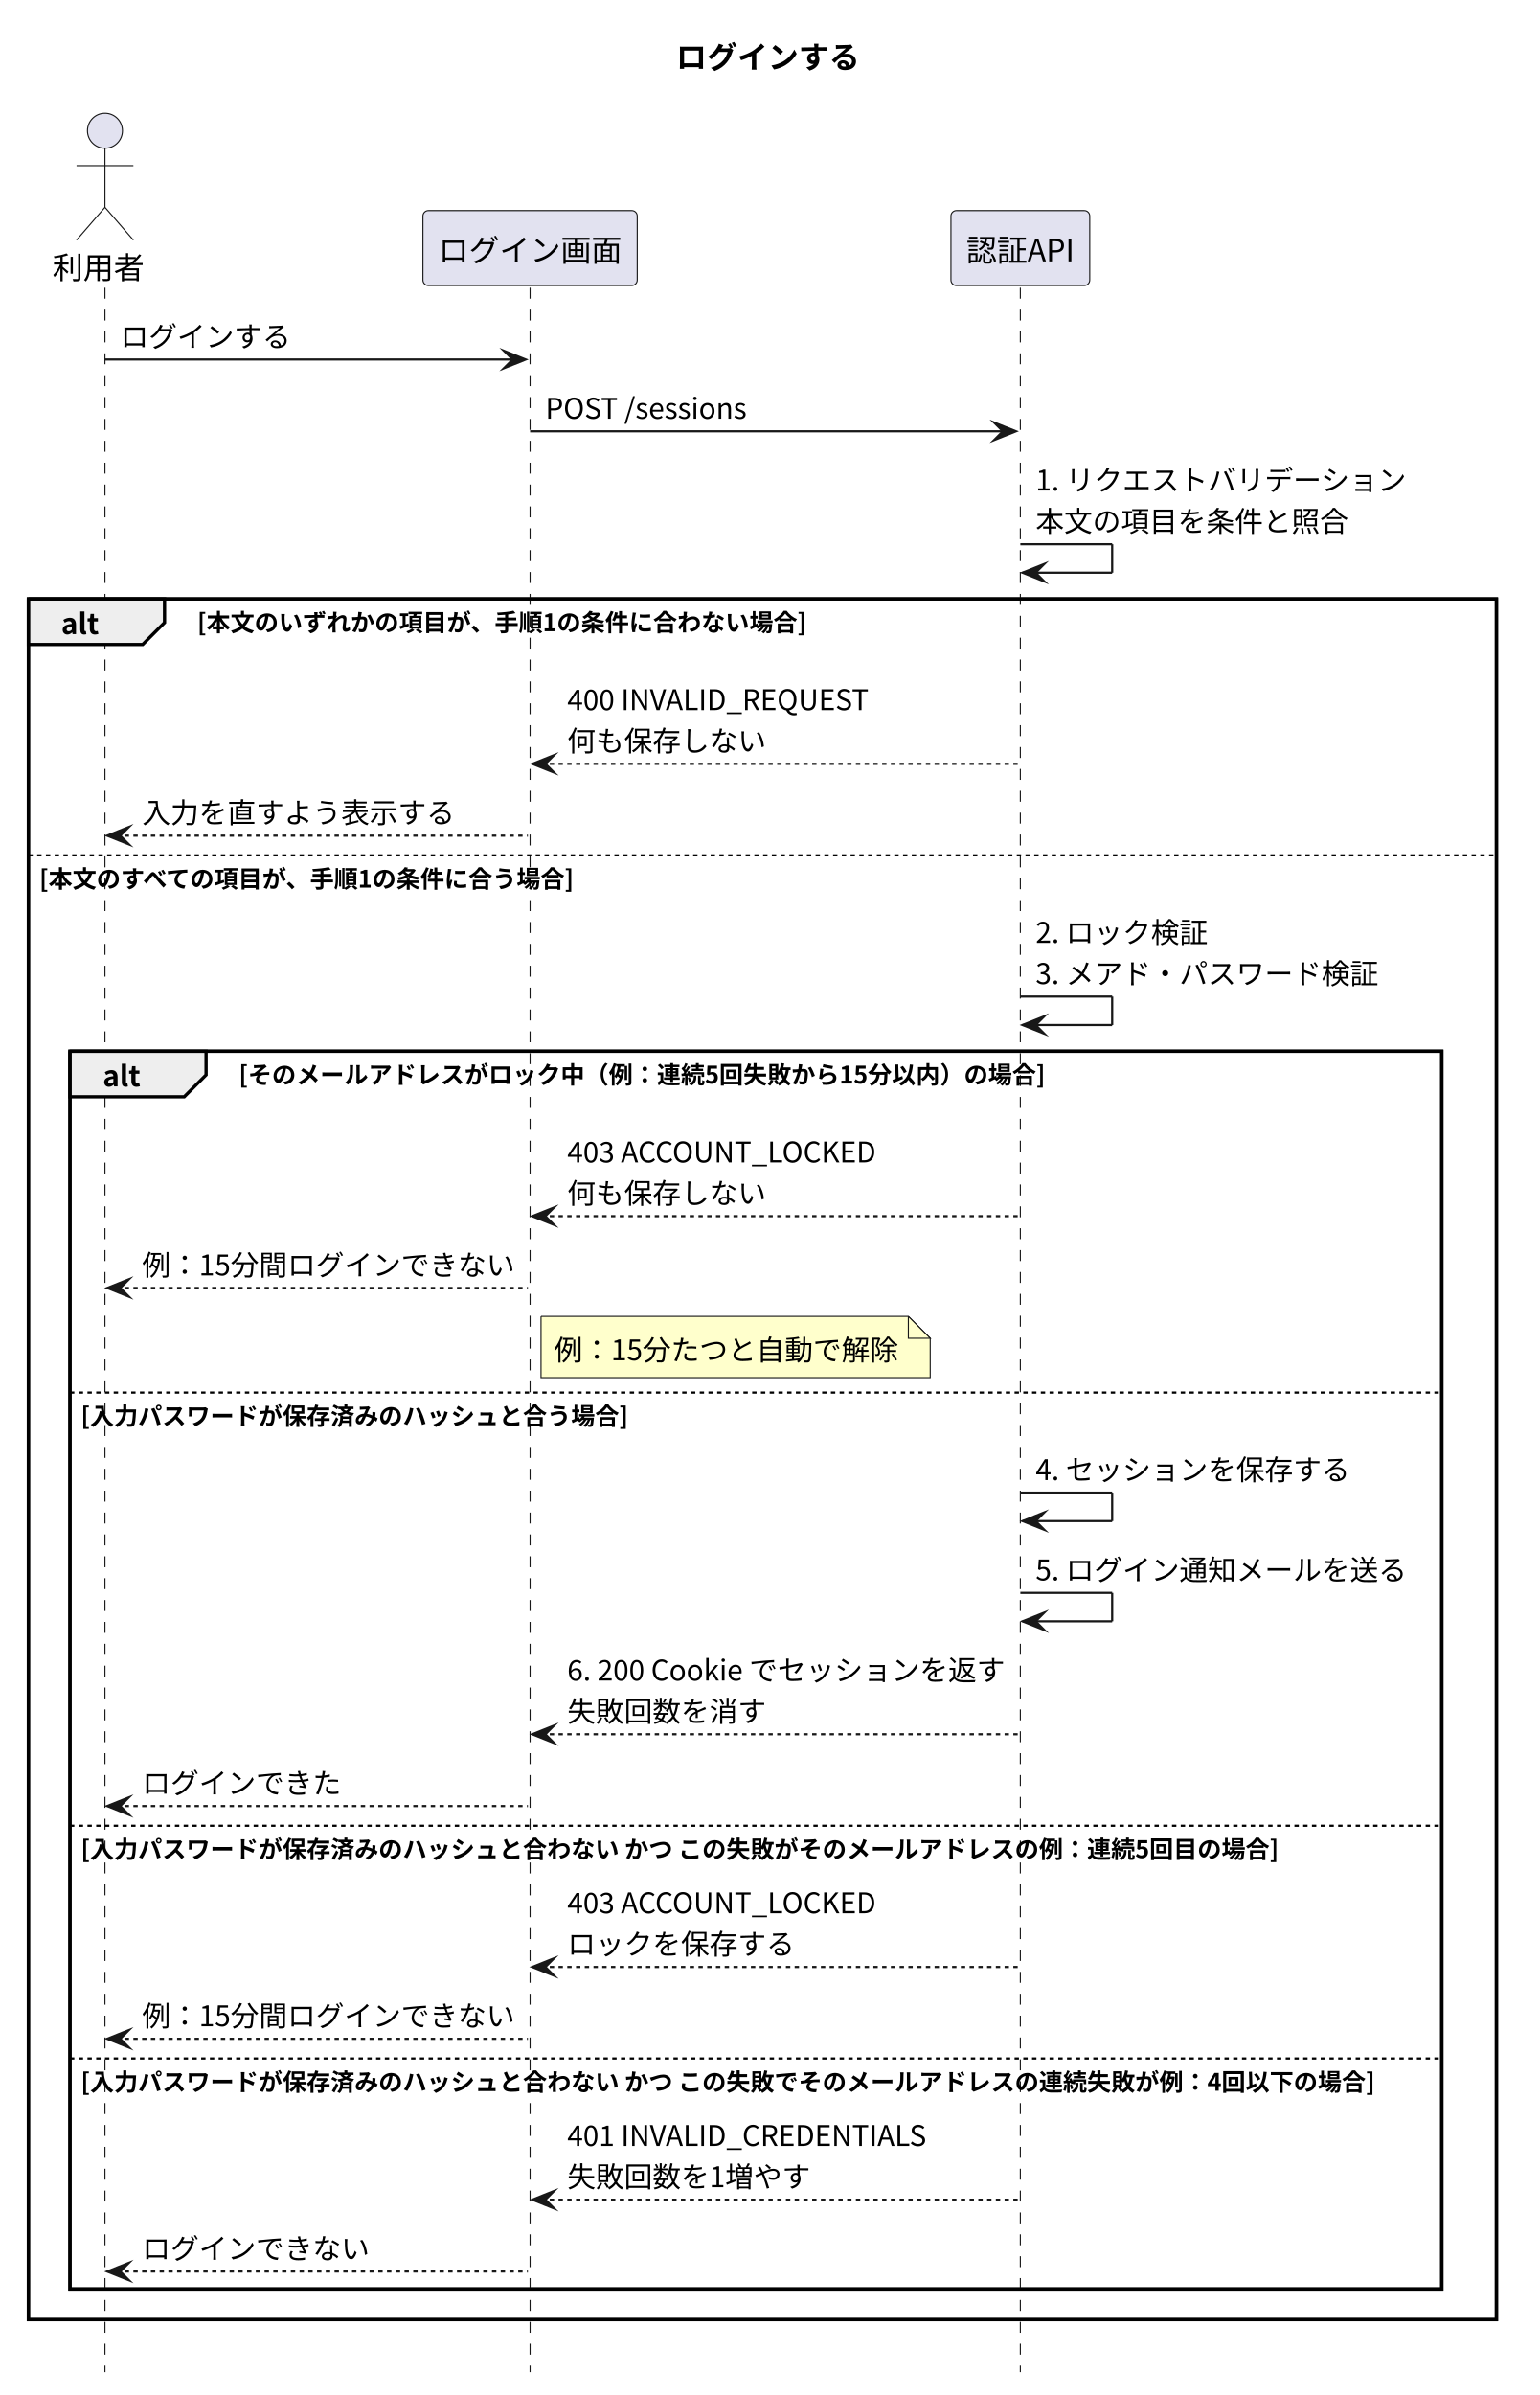
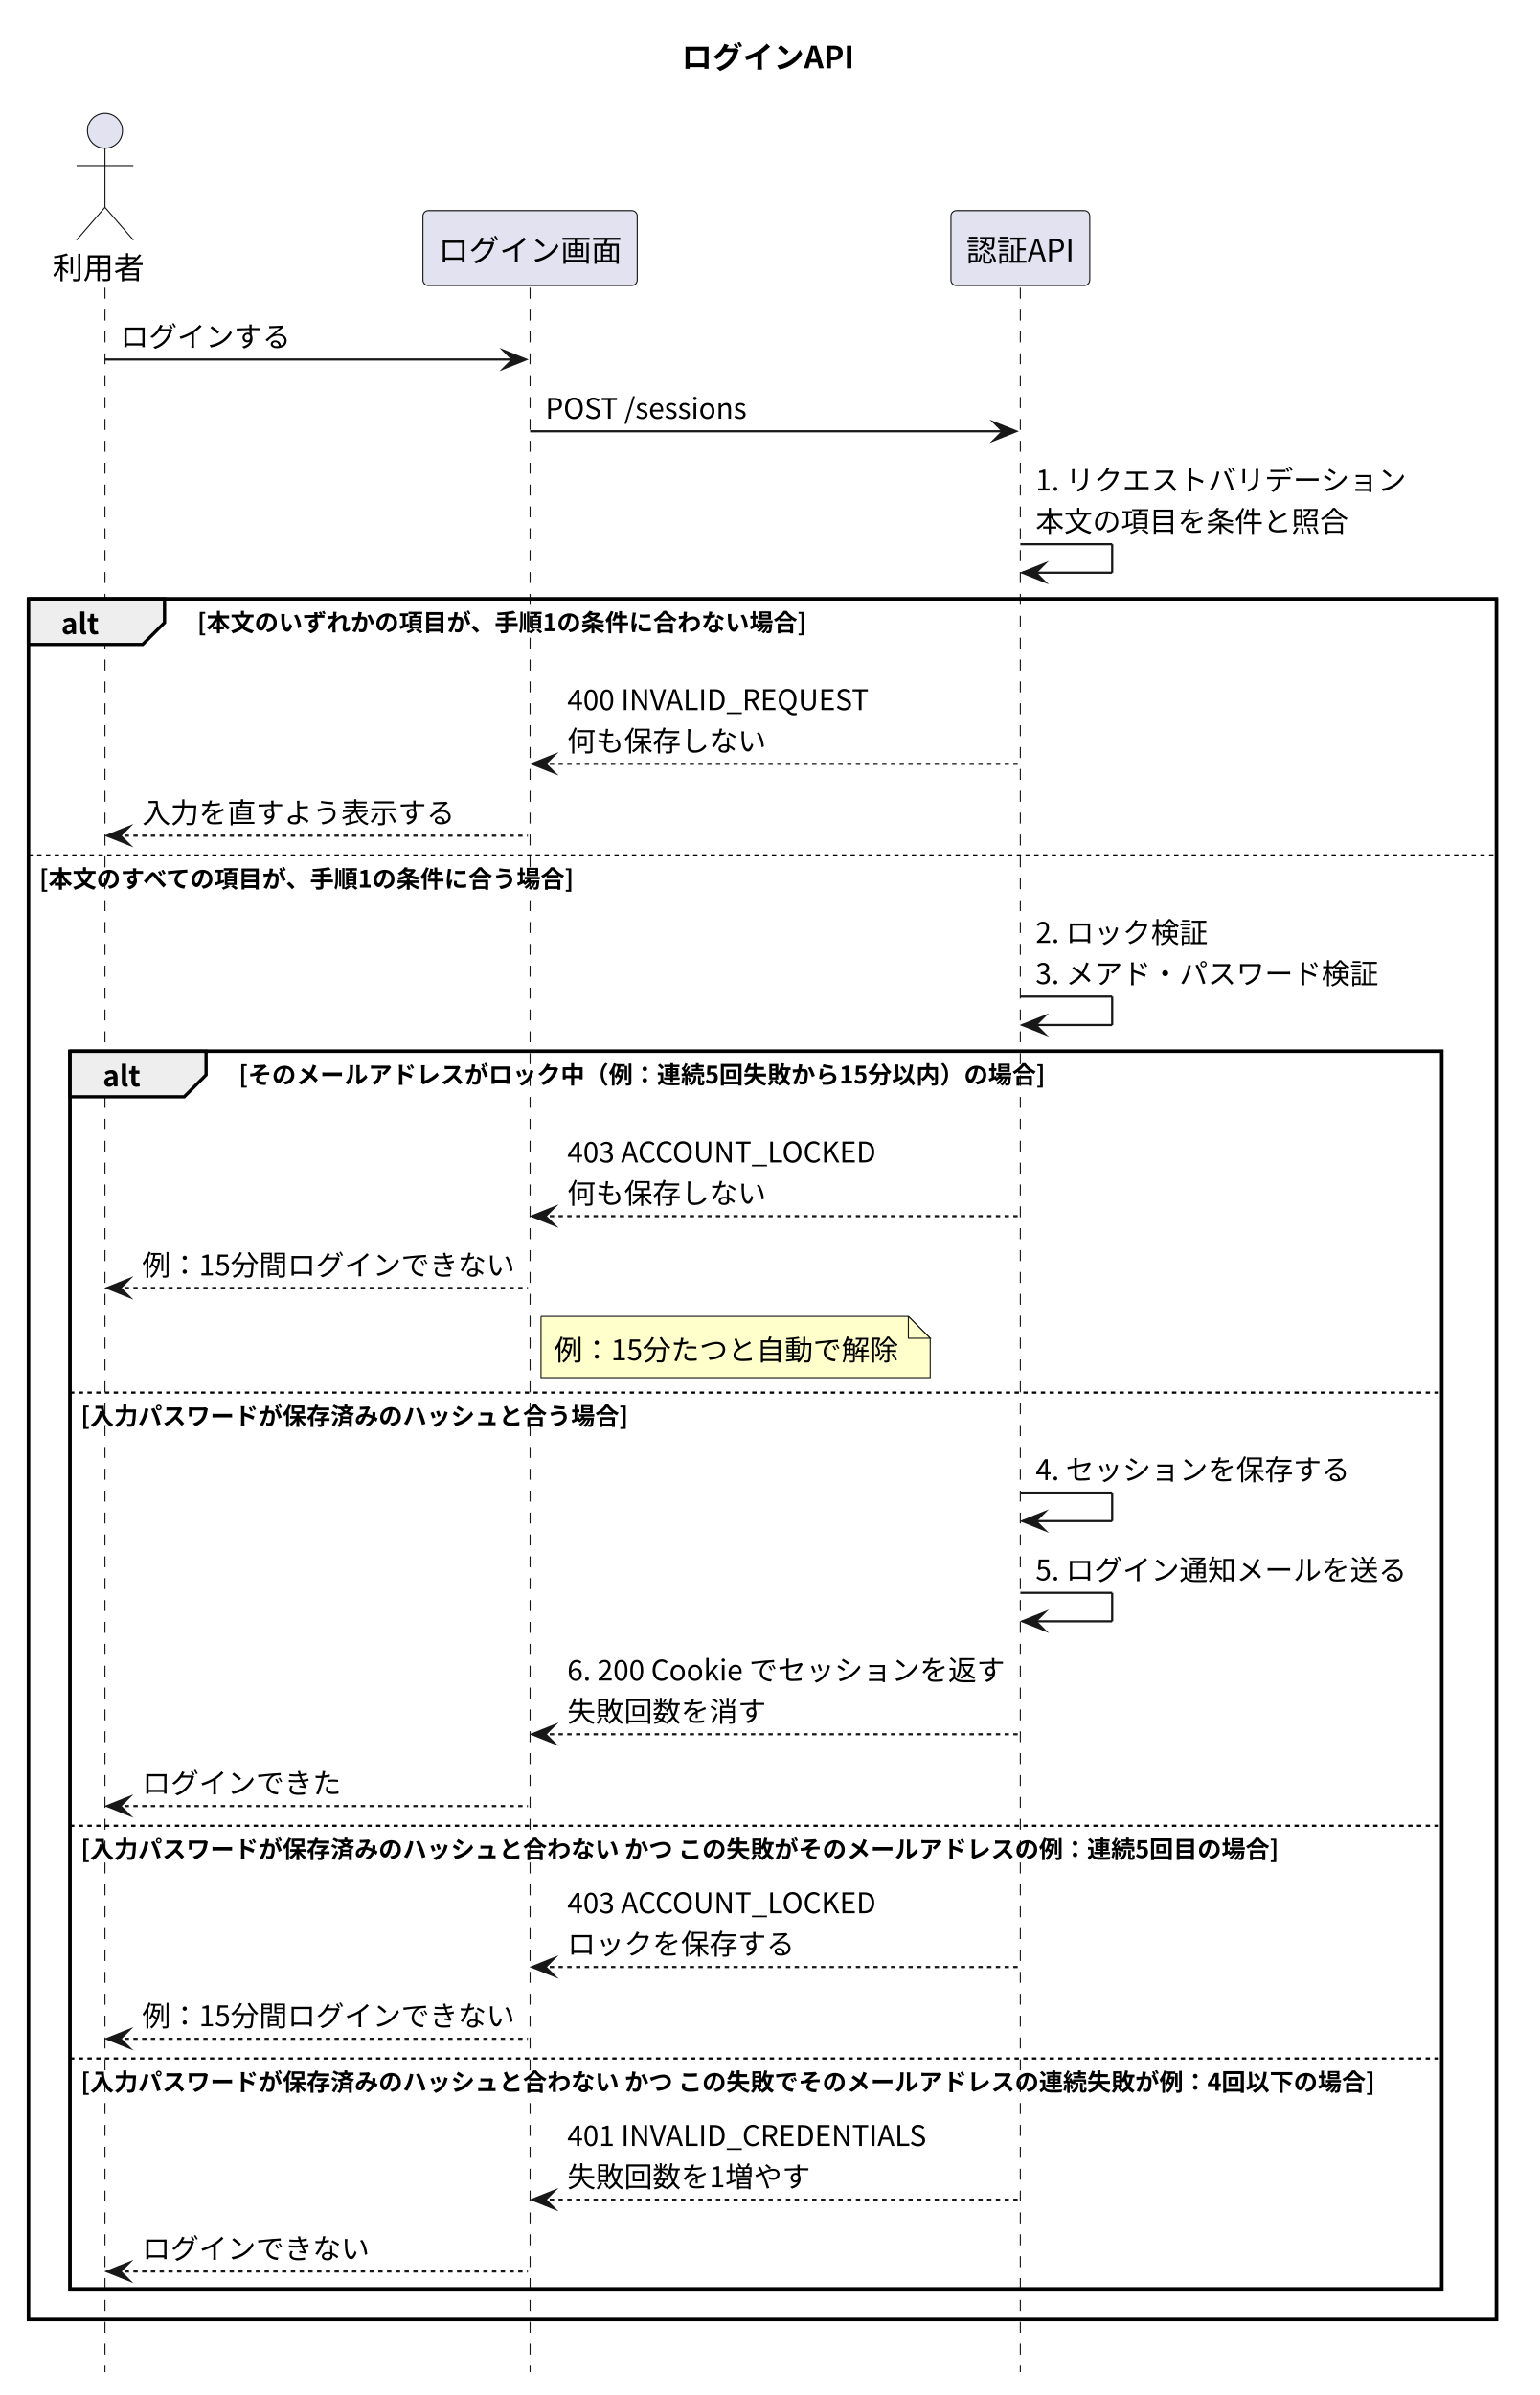
<svg xmlns="http://www.w3.org/2000/svg" version="1.1" data-diagram-type="SEQUENCE" style="width:704px;height:1095px;background:#FFFFFF;" width="704px" height="1095px" viewBox="0 0 704 1095" zoomAndPan="magnify" preserveAspectRatio="none" contentStyleType="text/css">
  <defs />
  <g font-family="sans-serif" lengthAdjust="spacing">
    <g class="title" data-source-line="7">
-       <text x="309.192" y="31.24" fill="#000" font-size="14" textLength="84" font-weight="700" font-family="'Noto Sans CJK JP'">ログインする</text>
+       <text x="311.726" y="31.24" fill="#000" font-size="14" textLength="78.932" font-weight="700" font-family="'Noto Sans CJK JP'">ログインAPI</text>
    </g>
    <rect x="13" y="273.84" width="671.385" height="786.696" fill="none" style="stroke:#000;stroke-width:1.5;" />
    <rect x="32" y="480.64" width="627.385" height="565.896" fill="none" style="stroke:#000;stroke-width:1.5;" />
    <g class="participant-lifeline" data-qualified-name="User" data-entity-uid="part1" id="part1-lifeline" data-source-line="9">
      <g>
        <rect x="44.5" y="131.544" width="8" height="952.992" fill="#000" fill-opacity="0" />
        <line x1="48" y1="131.544" x2="48" y2="1084.536" style="stroke:#181818;stroke-width:0.5;stroke-dasharray:5,5;" />
      </g>
    </g>
    <g class="participant-lifeline" data-qualified-name="Screen" data-entity-uid="part2" id="part2-lifeline" data-source-line="10">
      <g>
        <rect x="238.93" y="131.544" width="8" height="952.992" fill="#000" fill-opacity="0" />
        <line x1="242.43" y1="131.544" x2="242.43" y2="1084.536" style="stroke:#181818;stroke-width:0.5;stroke-dasharray:5,5;" />
      </g>
    </g>
    <g class="participant-lifeline" data-qualified-name="API" data-entity-uid="part3" id="part3-lifeline" data-source-line="11">
      <g>
        <rect x="463.143" y="131.544" width="8" height="952.992" fill="#000" fill-opacity="0" />
        <line x1="466.643" y1="131.544" x2="466.643" y2="1084.536" style="stroke:#181818;stroke-width:0.5;stroke-dasharray:5,5;" />
      </g>
    </g>
    <g class="participant participant-head" data-qualified-name="User" data-entity-uid="part1" id="part1-head" data-source-line="9">
      <text x="24" y="127.512" fill="#000" font-size="14" textLength="42" font-family="'Noto Sans CJK JP'">利用者</text>
      <ellipse cx="48" cy="59.772" rx="8" ry="8" fill="#E2E2F0" style="stroke:#181818;stroke-width:0.5;" />
      <path d="M48,67.772 L48,94.772 M35,75.772 L61,75.772 M48,94.772 L35,109.772 M48,94.772 L61,109.772" style="stroke:#181818;stroke-width:0.5;" fill="none" />
    </g>
    <g class="participant participant-head" data-qualified-name="Screen" data-entity-uid="part2" id="part2-head" data-source-line="10">
      <rect x="193.43" y="96.272" width="98" height="34.272" fill="#E2E2F0" style="stroke:#181818;stroke-width:0.5;" rx="2.5" ry="2.5" />
      <text x="200.43" y="119.512" fill="#000" font-size="14" textLength="84" font-family="'Noto Sans CJK JP'">ログイン画面</text>
    </g>
    <g class="participant participant-head" data-qualified-name="API" data-entity-uid="part3" id="part3-head" data-source-line="11">
      <rect x="434.906" y="96.272" width="63.476" height="34.272" fill="#E2E2F0" style="stroke:#181818;stroke-width:0.5;" rx="2.5" ry="2.5" />
      <text x="441.906" y="119.512" fill="#000" font-size="14" textLength="49.476" font-family="'Noto Sans CJK JP'">認証API</text>
    </g>
    <g class="message" data-entity-1="part1" data-entity-2="part2" id="msg1" data-source-line="13">
      <polygon points="230.43,160.368,240.43,164.368,230.43,168.368,234.43,164.368" fill="#181818" style="stroke:#181818;stroke-width:1;stroke-linejoin:miter;stroke-miterlimit:10;" />
      <line x1="48" y1="164.368" x2="236.43" y2="164.368" style="stroke:#181818;stroke-width:1;" />
      <text x="55" y="158.624" fill="#000" font-size="13" textLength="78" font-family="'Noto Sans CJK JP'">ログインする</text>
    </g>
    <g class="message" data-entity-1="part2" data-entity-2="part3" id="msg2" data-source-line="14">
      <polygon points="454.643,193.192,464.643,197.192,454.643,201.192,458.643,197.192" fill="#181818" style="stroke:#181818;stroke-width:1;stroke-linejoin:miter;stroke-miterlimit:10;" />
      <line x1="242.43" y1="197.192" x2="460.643" y2="197.192" style="stroke:#181818;stroke-width:1;" />
      <text x="249.43" y="191.448" fill="#000" font-size="13" textLength="92.339" font-family="'Noto Sans CJK JP'">POST /sessions</text>
    </g>
    <g class="message" data-entity-1="part3" data-entity-2="part3" id="msg3" data-source-line="15">
      <line x1="466.643" y1="248.84" x2="508.643" y2="248.84" style="stroke:#181818;stroke-width:1;" />
      <line x1="508.643" y1="248.84" x2="508.643" y2="261.84" style="stroke:#181818;stroke-width:1;" />
      <line x1="467.643" y1="261.84" x2="508.643" y2="261.84" style="stroke:#181818;stroke-width:1;" />
      <polygon points="477.643,257.84,467.643,261.84,477.643,265.84,473.643,261.84" fill="#181818" style="stroke:#181818;stroke-width:1;stroke-linejoin:miter;stroke-miterlimit:10;" />
      <text x="473.643" y="224.272" fill="#000" font-size="13" textLength="169.741" font-family="'Noto Sans CJK JP'">1. リクエストバリデーション</text>
      <text x="473.643" y="243.096" fill="#000" font-size="13" textLength="143" font-family="'Noto Sans CJK JP'">本文の項目を条件と照合</text>
    </g>
    <path d="M13,273.84 L75.251,273.84 L75.251,284.664 L65.251,294.664 L13,294.664 L13,273.84" style="stroke:#000;stroke-width:1.5;" fill="#EEE" />
    <rect x="13" y="273.84" width="671.385" height="786.696" fill="none" style="stroke:#000;stroke-width:1.5;" />
    <text x="28" y="289.92" fill="#000" font-size="13" textLength="17.251" font-weight="700" font-family="'Noto Sans CJK JP'">alt</text>
    <text x="90.251" y="288.6" fill="#000" font-size="11" textLength="278.804" font-weight="700" font-family="'Noto Sans CJK JP'">[本文のいずれかの項目が、手順1の条件に合わない場合]</text>
    <g class="message" data-entity-1="part3" data-entity-2="part2" id="msg4" data-source-line="17">
      <polygon points="253.43,345.24,243.43,349.24,253.43,353.24,249.43,349.24" fill="#181818" style="stroke:#181818;stroke-width:1;stroke-linejoin:miter;stroke-miterlimit:10;" />
      <line x1="247.43" y1="349.24" x2="465.643" y2="349.24" style="stroke:#181818;stroke-width:1;stroke-dasharray:2,2;" />
      <text x="259.43" y="324.672" fill="#000" font-size="13" textLength="138.346" font-family="'Noto Sans CJK JP'">400 INVALID_REQUEST</text>
      <text x="259.43" y="343.496" fill="#000" font-size="13" textLength="91" font-family="'Noto Sans CJK JP'">何も保存しない</text>
    </g>
    <g class="message" data-entity-1="part2" data-entity-2="part1" id="msg5" data-source-line="18">
      <polygon points="59,378.064,49,382.064,59,386.064,55,382.064" fill="#181818" style="stroke:#181818;stroke-width:1;stroke-linejoin:miter;stroke-miterlimit:10;" />
      <line x1="53" y1="382.064" x2="241.43" y2="382.064" style="stroke:#181818;stroke-width:1;stroke-dasharray:2,2;" />
      <text x="65" y="376.32" fill="#000" font-size="13" textLength="143" font-family="'Noto Sans CJK JP'">入力を直すよう表示する</text>
    </g>
    <line x1="13" y1="391.064" x2="684.385" y2="391.064" style="stroke:#000;stroke-width:1;stroke-dasharray:2,2;" />
    <text x="18" y="405.824" fill="#000" font-size="11" textLength="245.804" font-weight="700" font-family="'Noto Sans CJK JP'">[本文のすべての項目が、手順1の条件に合う場合]</text>
    <g class="message" data-entity-1="part3" data-entity-2="part3" id="msg6" data-source-line="20">
      <line x1="466.643" y1="455.64" x2="508.643" y2="455.64" style="stroke:#181818;stroke-width:1;" />
      <line x1="508.643" y1="455.64" x2="508.643" y2="468.64" style="stroke:#181818;stroke-width:1;" />
      <line x1="467.643" y1="468.64" x2="508.643" y2="468.64" style="stroke:#181818;stroke-width:1;" />
      <polygon points="477.643,464.64,467.643,468.64,477.643,472.64,473.643,468.64" fill="#181818" style="stroke:#181818;stroke-width:1;stroke-linejoin:miter;stroke-miterlimit:10;" />
      <text x="473.643" y="431.072" fill="#000" font-size="13" textLength="78.741" font-family="'Noto Sans CJK JP'">2. ロック検証</text>
      <text x="473.643" y="449.896" fill="#000" font-size="13" textLength="156.741" font-family="'Noto Sans CJK JP'">3. メアド・パスワード検証</text>
    </g>
    <path d="M32,480.64 L94.251,480.64 L94.251,491.464 L84.251,501.464 L32,501.464 L32,480.64" style="stroke:#000;stroke-width:1.5;" fill="#EEE" />
    <rect x="32" y="480.64" width="627.385" height="565.896" fill="none" style="stroke:#000;stroke-width:1.5;" />
    <text x="47" y="496.72" fill="#000" font-size="13" textLength="17.251" font-weight="700" font-family="'Noto Sans CJK JP'">alt</text>
    <text x="109.251" y="495.4" fill="#000" font-size="11" textLength="368.784" font-weight="700" font-family="'Noto Sans CJK JP'">[そのメールアドレスがロック中（例：連続5回失敗から15分以内）の場合]</text>
    <g class="message" data-entity-1="part3" data-entity-2="part2" id="msg7" data-source-line="22">
      <polygon points="253.43,552.04,243.43,556.04,253.43,560.04,249.43,556.04" fill="#181818" style="stroke:#181818;stroke-width:1;stroke-linejoin:miter;stroke-miterlimit:10;" />
      <line x1="247.43" y1="556.04" x2="465.643" y2="556.04" style="stroke:#181818;stroke-width:1;stroke-dasharray:2,2;" />
      <text x="259.43" y="531.472" fill="#000" font-size="13" textLength="142.519" font-family="'Noto Sans CJK JP'">403 ACCOUNT_LOCKED</text>
      <text x="259.43" y="550.296" fill="#000" font-size="13" textLength="91" font-family="'Noto Sans CJK JP'">何も保存しない</text>
    </g>
    <g class="message" data-entity-1="part2" data-entity-2="part1" id="msg8" data-source-line="23">
      <polygon points="59,584.864,49,588.864,59,592.864,55,588.864" fill="#181818" style="stroke:#181818;stroke-width:1;stroke-linejoin:miter;stroke-miterlimit:10;" />
      <line x1="53" y1="588.864" x2="241.43" y2="588.864" style="stroke:#181818;stroke-width:1;stroke-dasharray:2,2;" />
      <text x="65" y="583.12" fill="#000" font-size="13" textLength="170.43" font-family="'Noto Sans CJK JP'">例：15分間ログインできない</text>
    </g>
    <path d="M247.43,601.864 L247.43,629.864 L425.43,629.864 L425.43,611.864 L415.43,601.864 L247.43,601.864" style="stroke:#181818;stroke-width:0.5;" fill="#FFC" />
    <path d="M415.43,601.864 L415.43,611.864 L425.43,611.864 L415.43,601.864" style="stroke:#181818;stroke-width:0.5;" fill="#FFC" />
    <text x="253.43" y="621.944" fill="#000" font-size="13" textLength="157.43" font-family="'Noto Sans CJK JP'">例：15分たつと自動で解除</text>
    <line x1="32" y1="636.688" x2="659.385" y2="636.688" style="stroke:#000;stroke-width:1;stroke-dasharray:2,2;" />
    <text x="37" y="651.448" fill="#000" font-size="11" textLength="250.314" font-weight="700" font-family="'Noto Sans CJK JP'">[入力パスワードが保存済みのハッシュと合う場合]</text>
    <g class="message" data-entity-1="part3" data-entity-2="part3" id="msg9" data-source-line="26">
      <line x1="466.643" y1="682.44" x2="508.643" y2="682.44" style="stroke:#181818;stroke-width:1;" />
      <line x1="508.643" y1="682.44" x2="508.643" y2="695.44" style="stroke:#181818;stroke-width:1;" />
      <line x1="467.643" y1="695.44" x2="508.643" y2="695.44" style="stroke:#181818;stroke-width:1;" />
      <polygon points="477.643,691.44,467.643,695.44,477.643,699.44,473.643,695.44" fill="#181818" style="stroke:#181818;stroke-width:1;stroke-linejoin:miter;stroke-miterlimit:10;" />
      <text x="473.643" y="676.696" fill="#000" font-size="13" textLength="143.741" font-family="'Noto Sans CJK JP'">4. セッションを保存する</text>
    </g>
    <g class="message" data-entity-1="part3" data-entity-2="part3" id="msg10" data-source-line="27">
      <line x1="466.643" y1="728.264" x2="508.643" y2="728.264" style="stroke:#181818;stroke-width:1;" />
      <line x1="508.643" y1="728.264" x2="508.643" y2="741.264" style="stroke:#181818;stroke-width:1;" />
      <line x1="467.643" y1="741.264" x2="508.643" y2="741.264" style="stroke:#181818;stroke-width:1;" />
      <polygon points="477.643,737.264,467.643,741.264,477.643,745.264,473.643,741.264" fill="#181818" style="stroke:#181818;stroke-width:1;stroke-linejoin:miter;stroke-miterlimit:10;" />
      <text x="473.643" y="722.52" fill="#000" font-size="13" textLength="169.741" font-family="'Noto Sans CJK JP'">5. ログイン通知メールを送る</text>
    </g>
    <g class="message" data-entity-1="part3" data-entity-2="part2" id="msg11" data-source-line="28">
      <polygon points="253.43,788.912,243.43,792.912,253.43,796.912,249.43,792.912" fill="#181818" style="stroke:#181818;stroke-width:1;stroke-linejoin:miter;stroke-miterlimit:10;" />
      <line x1="247.43" y1="792.912" x2="465.643" y2="792.912" style="stroke:#181818;stroke-width:1;stroke-dasharray:2,2;" />
      <text x="259.43" y="768.344" fill="#000" font-size="13" textLength="200.213" font-family="'Noto Sans CJK JP'">6. 200 Cookie でセッションを返す</text>
      <text x="259.43" y="787.168" fill="#000" font-size="13" textLength="91" font-family="'Noto Sans CJK JP'">失敗回数を消す</text>
    </g>
    <g class="message" data-entity-1="part2" data-entity-2="part1" id="msg12" data-source-line="29">
      <polygon points="59,821.736,49,825.736,59,829.736,55,825.736" fill="#181818" style="stroke:#181818;stroke-width:1;stroke-linejoin:miter;stroke-miterlimit:10;" />
      <line x1="53" y1="825.736" x2="241.43" y2="825.736" style="stroke:#181818;stroke-width:1;stroke-dasharray:2,2;" />
      <text x="65" y="819.992" fill="#000" font-size="13" textLength="91" font-family="'Noto Sans CJK JP'">ログインできた</text>
    </g>
    <line x1="32" y1="834.736" x2="659.385" y2="834.736" style="stroke:#000;stroke-width:1;stroke-dasharray:2,2;" />
    <text x="37" y="849.496" fill="#000" font-size="11" textLength="547.797" font-weight="700" font-family="'Noto Sans CJK JP'">[入力パスワードが保存済みのハッシュと合わない かつ この失敗がそのメールアドレスの例：連続5回目の場合]</text>
    <g class="message" data-entity-1="part3" data-entity-2="part2" id="msg13" data-source-line="31">
      <polygon points="253.43,895.312,243.43,899.312,253.43,903.312,249.43,899.312" fill="#181818" style="stroke:#181818;stroke-width:1;stroke-linejoin:miter;stroke-miterlimit:10;" />
      <line x1="247.43" y1="899.312" x2="465.643" y2="899.312" style="stroke:#181818;stroke-width:1;stroke-dasharray:2,2;" />
      <text x="259.43" y="874.744" fill="#000" font-size="13" textLength="142.519" font-family="'Noto Sans CJK JP'">403 ACCOUNT_LOCKED</text>
      <text x="259.43" y="893.568" fill="#000" font-size="13" textLength="104" font-family="'Noto Sans CJK JP'">ロックを保存する</text>
    </g>
    <g class="message" data-entity-1="part2" data-entity-2="part1" id="msg14" data-source-line="32">
      <polygon points="59,928.136,49,932.136,59,936.136,55,932.136" fill="#181818" style="stroke:#181818;stroke-width:1;stroke-linejoin:miter;stroke-miterlimit:10;" />
      <line x1="53" y1="932.136" x2="241.43" y2="932.136" style="stroke:#181818;stroke-width:1;stroke-dasharray:2,2;" />
      <text x="65" y="926.392" fill="#000" font-size="13" textLength="170.43" font-family="'Noto Sans CJK JP'">例：15分間ログインできない</text>
    </g>
    <line x1="32" y1="941.136" x2="659.385" y2="941.136" style="stroke:#000;stroke-width:1;stroke-dasharray:2,2;" />
    <text x="37" y="955.896" fill="#000" font-size="11" textLength="591.796" font-weight="700" font-family="'Noto Sans CJK JP'">[入力パスワードが保存済みのハッシュと合わない かつ この失敗でそのメールアドレスの連続失敗が例：4回以下の場合]</text>
    <g class="message" data-entity-1="part3" data-entity-2="part2" id="msg15" data-source-line="34">
      <polygon points="253.43,1001.712,243.43,1005.712,253.43,1009.712,249.43,1005.712" fill="#181818" style="stroke:#181818;stroke-width:1;stroke-linejoin:miter;stroke-miterlimit:10;" />
      <line x1="247.43" y1="1005.712" x2="465.643" y2="1005.712" style="stroke:#181818;stroke-width:1;stroke-dasharray:2,2;" />
      <text x="259.43" y="981.144" fill="#000" font-size="13" textLength="164.736" font-family="'Noto Sans CJK JP'">401 INVALID_CREDENTIALS</text>
      <text x="259.43" y="999.968" fill="#000" font-size="13" textLength="111.215" font-family="'Noto Sans CJK JP'">失敗回数を1増やす</text>
    </g>
    <g class="message" data-entity-1="part2" data-entity-2="part1" id="msg16" data-source-line="35">
      <polygon points="59,1034.536,49,1038.536,59,1042.536,55,1038.536" fill="#181818" style="stroke:#181818;stroke-width:1;stroke-linejoin:miter;stroke-miterlimit:10;" />
      <line x1="53" y1="1038.536" x2="241.43" y2="1038.536" style="stroke:#181818;stroke-width:1;stroke-dasharray:2,2;" />
      <text x="65" y="1032.792" fill="#000" font-size="13" textLength="104" font-family="'Noto Sans CJK JP'">ログインできない</text>
    </g>
  </g>
</svg>
